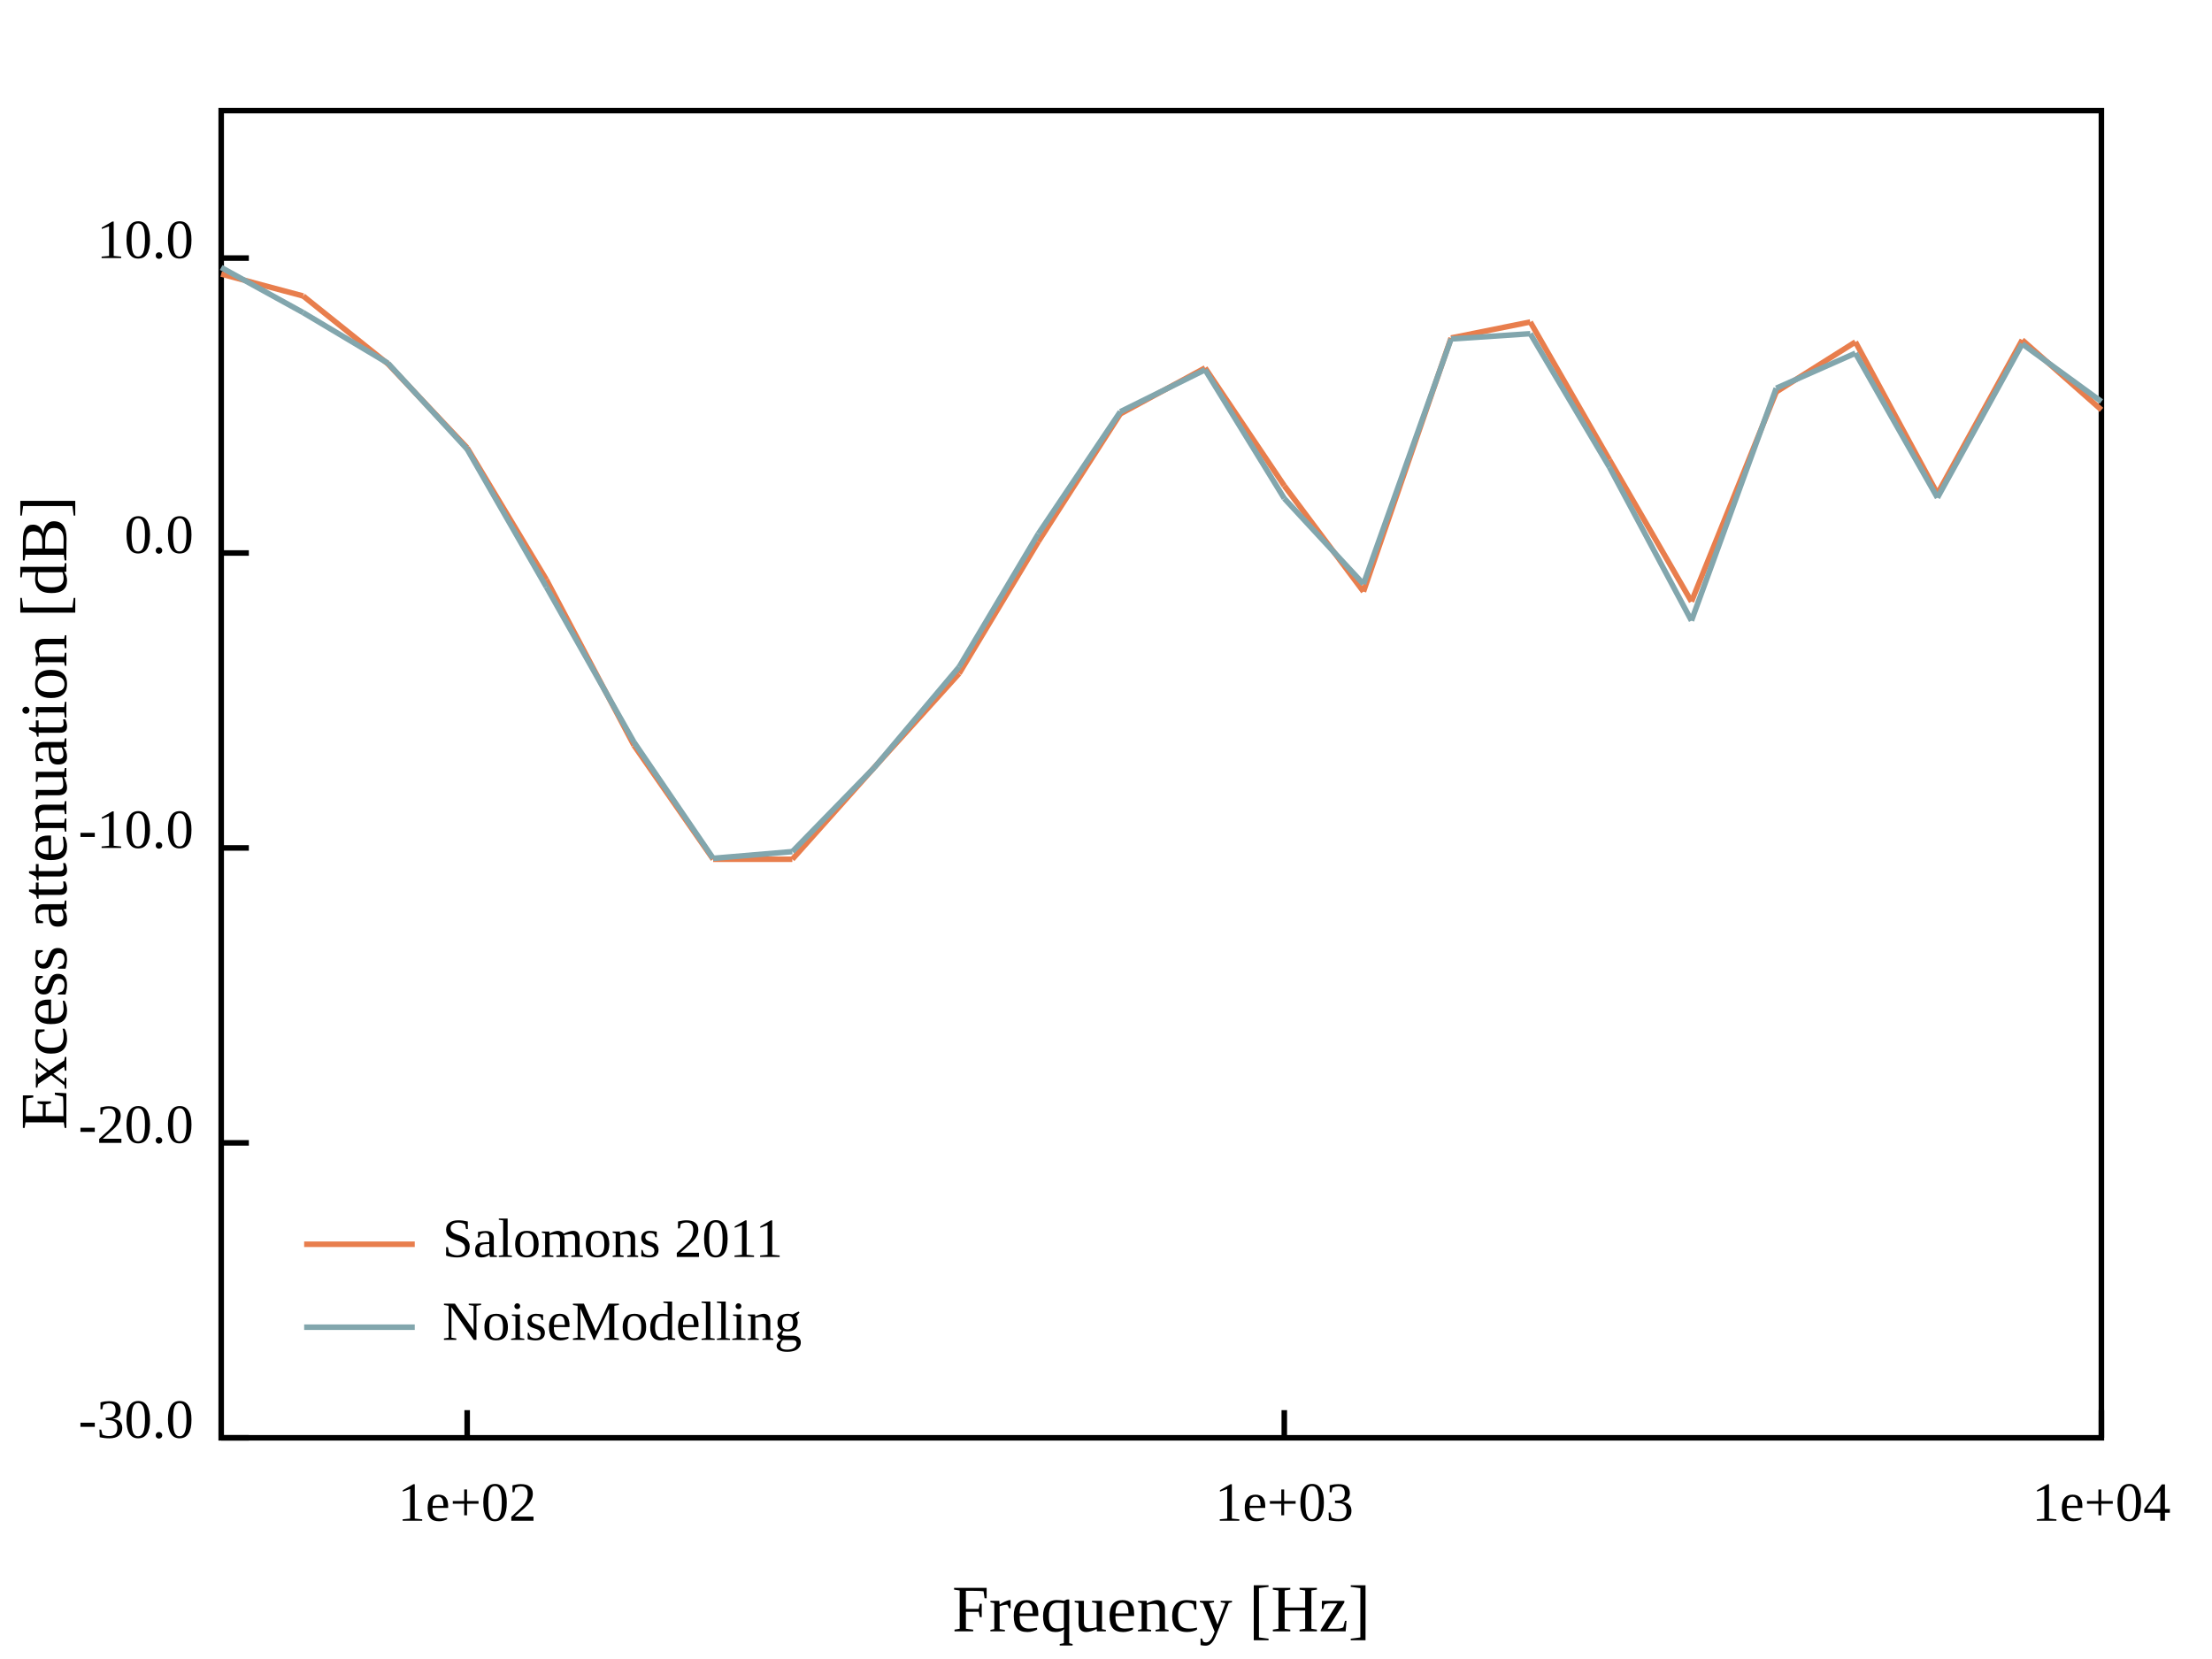
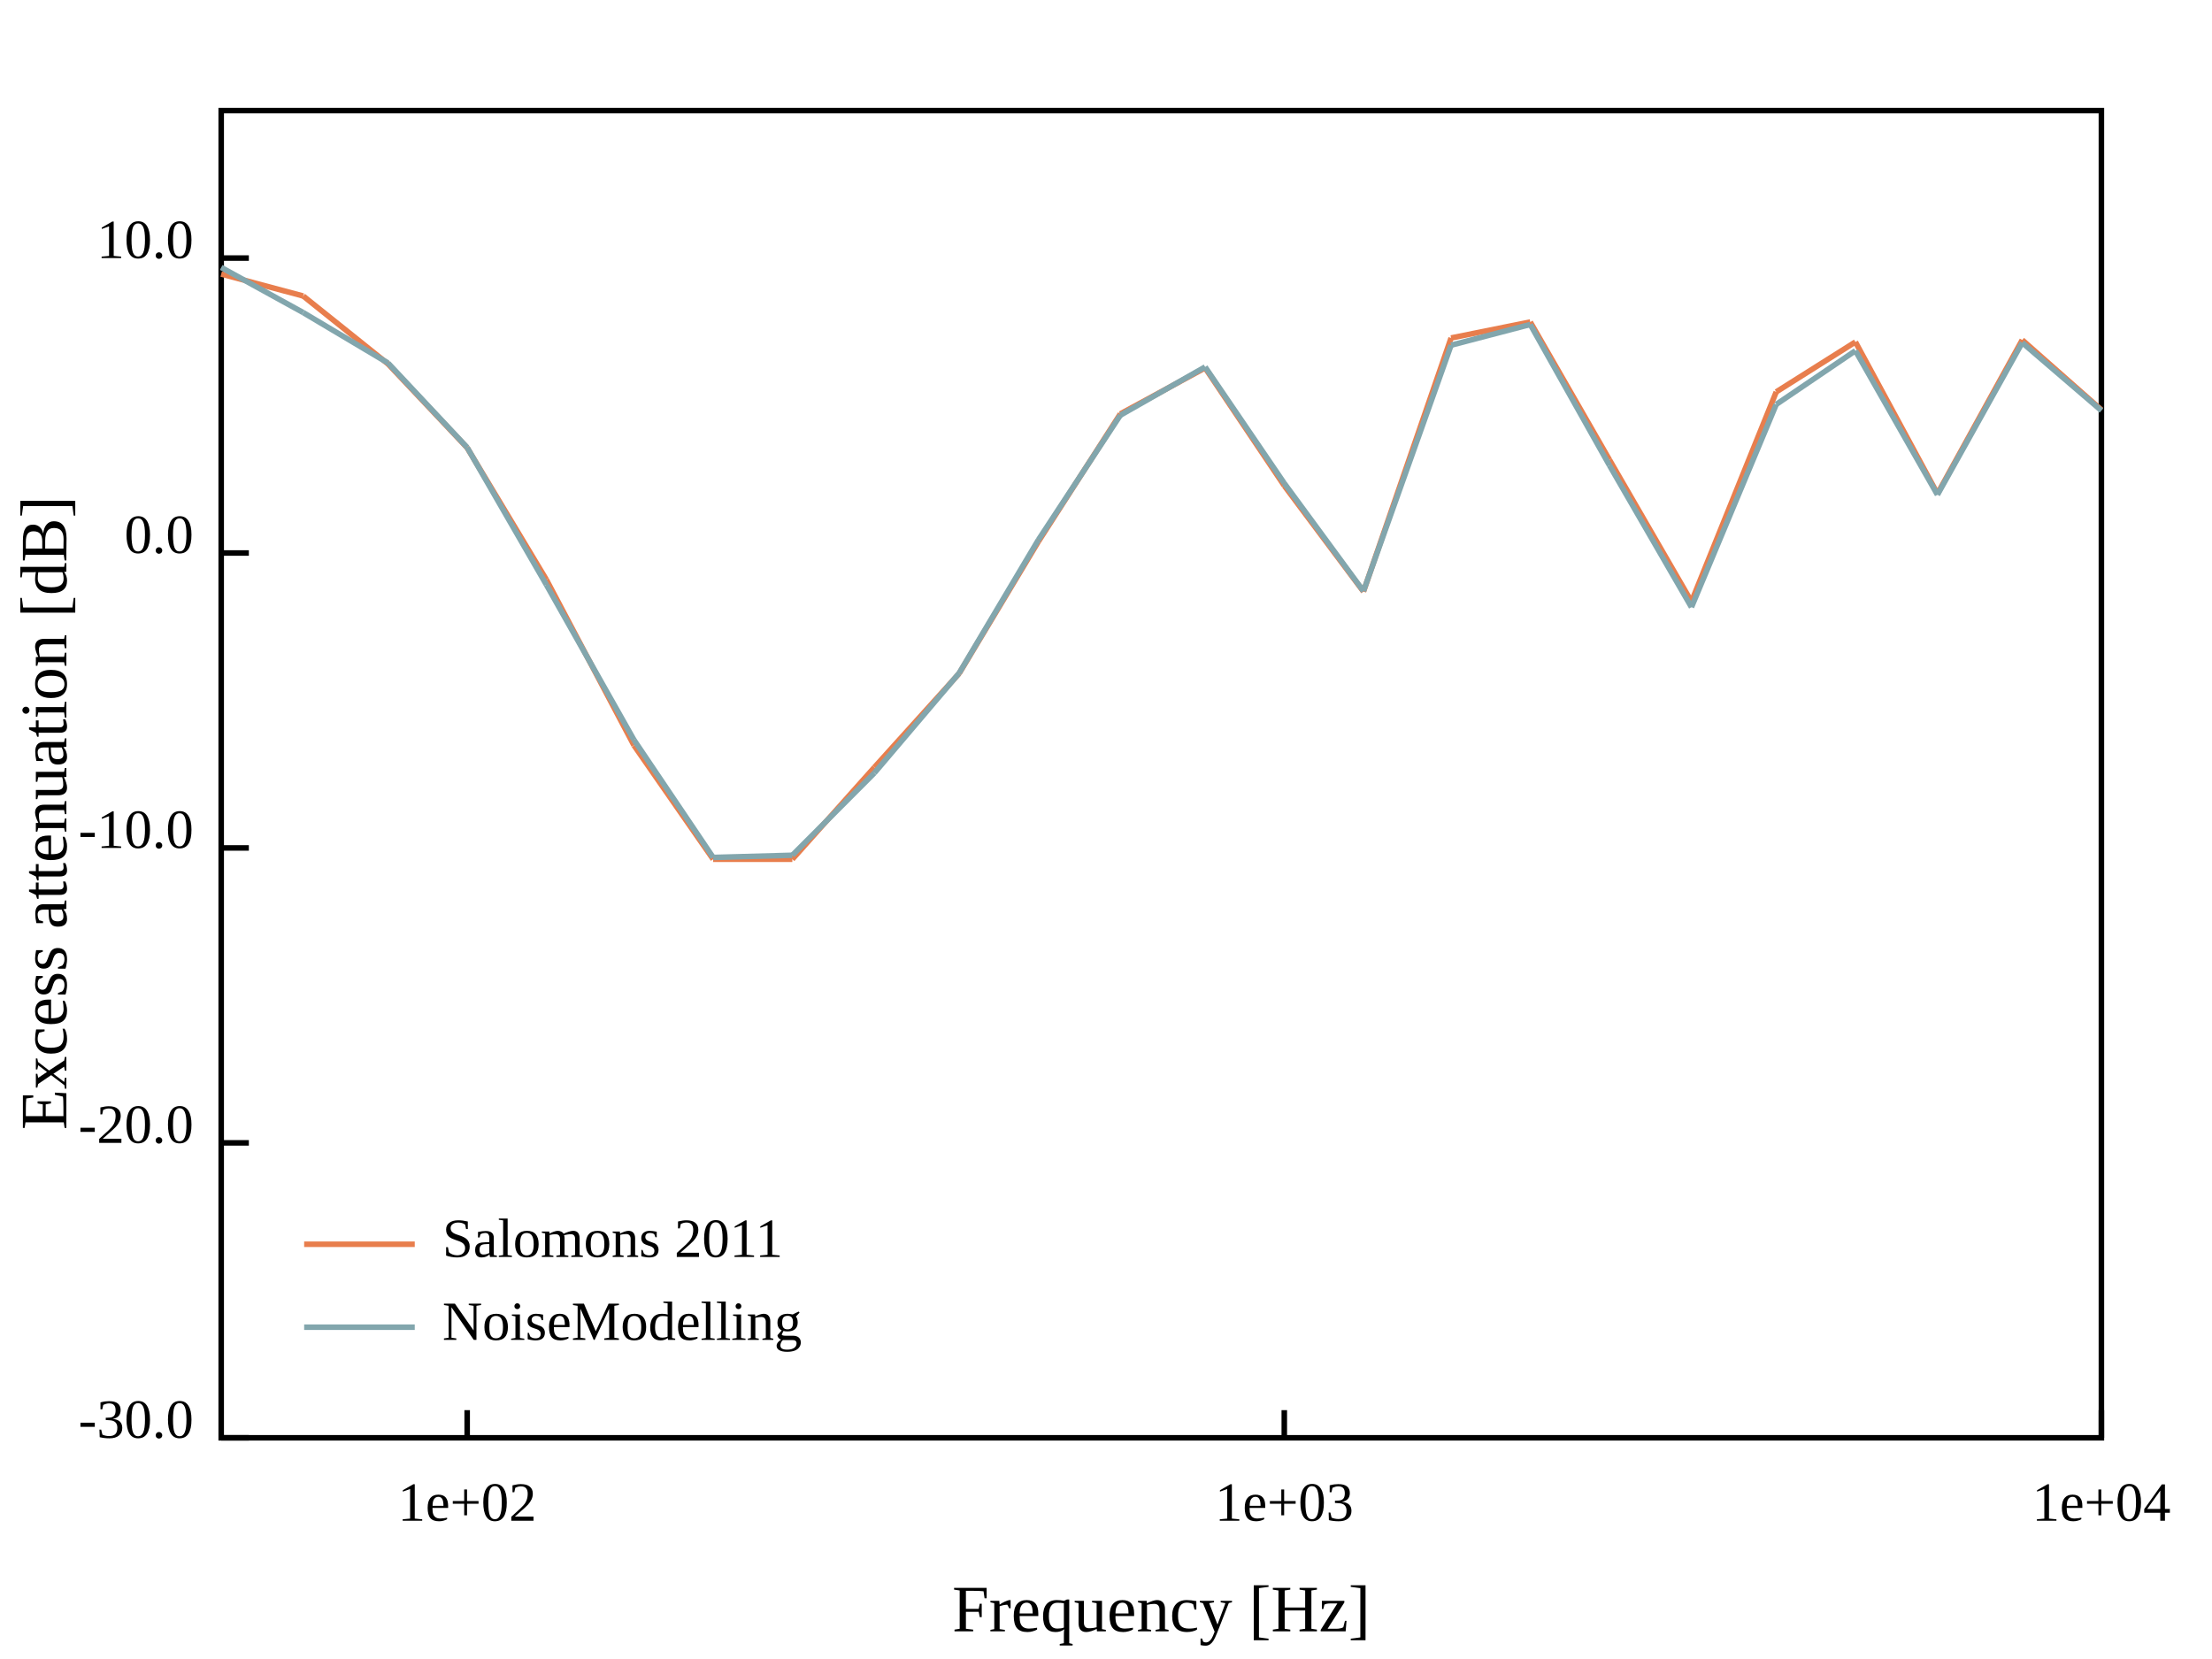
<svg xmlns="http://www.w3.org/2000/svg" height="300" width="400">
  <rect width="400" height="300" x="0" y="0" style="fill:white; stroke:none" />
  <rect width="340" height="240" x="40" y="20" style="fill:none; stroke-width:1;stroke:black" />
  <line x1="40" y1="260" x2="45" y2="260" style="fill:none; stroke-width:1; stroke:black" />
  <text x="35" y="260" text-anchor="end" style="stroke:none; fill:black; font-size:smaller">-30.0</text>
  <line x1="40" y1="206.667" x2="45" y2="206.667" style="fill:none; stroke-width:1; stroke:black" />
  <text x="35" y="206.667" text-anchor="end" style="stroke:none; fill:black; font-size:smaller">-20.0</text>
  <line x1="40" y1="153.333" x2="45" y2="153.333" style="fill:none; stroke-width:1; stroke:black" />
  <text x="35" y="153.333" text-anchor="end" style="stroke:none; fill:black; font-size:smaller">-10.0</text>
  <line x1="40" y1="100" x2="45" y2="100" style="fill:none; stroke-width:1; stroke:black" />
  <text x="35" y="100" text-anchor="end" style="stroke:none; fill:black; font-size:smaller">0.0</text>
  <line x1="40" y1="46.667" x2="45" y2="46.667" style="fill:none; stroke-width:1; stroke:black" />
  <text x="35" y="46.667" text-anchor="end" style="stroke:none; fill:black; font-size:smaller">10.0</text>
  <line x1="84.48" y1="260" x2="84.48" y2="255" style="fill:none; stroke-width:1; stroke:black" />
  <text x="84.48" y="275" text-anchor="middle" style="stroke:none; fill:black; font-size:smaller">1e+02</text>
  <line x1="232.24" y1="260" x2="232.24" y2="255" style="fill:none; stroke-width:1; stroke:black" />
  <text x="232.24" y="275" text-anchor="middle" style="stroke:none; fill:black; font-size:smaller">1e+03</text>
  <line x1="380" y1="260" x2="380" y2="255" style="fill:none; stroke-width:1; stroke:black" />
  <text x="380" y="275" text-anchor="middle" style="stroke:none; fill:black; font-size:smaller">1e+04</text>
  <line x1="40" y1="49.556" x2="54.831" y2="53.529" style="fill:none; stroke-width:1; stroke:rgb(232,126,77)" />
  <line x1="54.831" y1="53.529" x2="70.161" y2="65.809" style="fill:none; stroke-width:1; stroke:rgb(232,126,77)" />
  <line x1="70.161" y1="65.809" x2="84.48" y2="80.978" style="fill:none; stroke-width:1; stroke:rgb(232,126,77)" />
  <line x1="84.48" y1="80.978" x2="98.8" y2="104.816" style="fill:none; stroke-width:1; stroke:rgb(232,126,77)" />
  <line x1="98.8" y1="104.816" x2="114.641" y2="134.793" style="fill:none; stroke-width:1; stroke:rgb(232,126,77)" />
  <line x1="114.641" y1="134.793" x2="128.96" y2="155.38" style="fill:none; stroke-width:1; stroke:rgb(232,126,77)" />
  <line x1="128.96" y1="155.38" x2="143.28" y2="155.38" style="fill:none; stroke-width:1; stroke:rgb(232,126,77)" />
  <line x1="143.28" y1="155.38" x2="158.11" y2="138.766" style="fill:none; stroke-width:1; stroke:rgb(232,126,77)" />
  <line x1="158.11" y1="138.766" x2="173.441" y2="121.791" style="fill:none; stroke-width:1; stroke:rgb(232,126,77)" />
  <line x1="173.441" y1="121.791" x2="187.76" y2="97.953" style="fill:none; stroke-width:1; stroke:rgb(232,126,77)" />
  <line x1="187.76" y1="97.953" x2="202.591" y2="74.838" style="fill:none; stroke-width:1; stroke:rgb(232,126,77)" />
  <line x1="202.591" y1="74.838" x2="217.921" y2="66.531" style="fill:none; stroke-width:1; stroke:rgb(232,126,77)" />
  <line x1="217.921" y1="66.531" x2="232.24" y2="87.84" style="fill:none; stroke-width:1; stroke:rgb(232,126,77)" />
  <line x1="232.24" y1="87.84" x2="246.559" y2="106.983" style="fill:none; stroke-width:1; stroke:rgb(232,126,77)" />
  <line x1="246.559" y1="106.983" x2="262.401" y2="61.114" style="fill:none; stroke-width:1; stroke:rgb(232,126,77)" />
  <line x1="262.401" y1="61.114" x2="276.72" y2="58.224" style="fill:none; stroke-width:1; stroke:rgb(232,126,77)" />
  <line x1="276.72" y1="58.224" x2="291.04" y2="83.145" style="fill:none; stroke-width:1; stroke:rgb(232,126,77)" />
  <line x1="291.04" y1="83.145" x2="305.87" y2="108.789" style="fill:none; stroke-width:1; stroke:rgb(232,126,77)" />
  <line x1="305.87" y1="108.789" x2="321.2" y2="70.865" style="fill:none; stroke-width:1; stroke:rgb(232,126,77)" />
  <line x1="321.2" y1="70.865" x2="335.52" y2="61.836" style="fill:none; stroke-width:1; stroke:rgb(232,126,77)" />
  <line x1="335.52" y1="61.836" x2="350.351" y2="89.285" style="fill:none; stroke-width:1; stroke:rgb(232,126,77)" />
  <line x1="350.351" y1="89.285" x2="365.681" y2="61.475" style="fill:none; stroke-width:1; stroke:rgb(232,126,77)" />
  <line x1="365.681" y1="61.475" x2="380" y2="74.116" style="fill:none; stroke-width:1; stroke:rgb(232,126,77)" />
-   <line x1="40" y1="48.37" x2="54.831" y2="56.537" style="fill:none; stroke-width:1; stroke:rgb(130,166,173)" />
-   <line x1="54.831" y1="56.537" x2="70.161" y2="65.684" style="fill:none; stroke-width:1; stroke:rgb(130,166,173)" />
-   <line x1="70.161" y1="65.684" x2="84.48" y2="81.229" style="fill:none; stroke-width:1; stroke:rgb(130,166,173)" />
-   <line x1="84.48" y1="81.229" x2="98.8" y2="106.138" style="fill:none; stroke-width:1; stroke:rgb(130,166,173)" />
-   <line x1="98.8" y1="106.138" x2="114.641" y2="134.197" style="fill:none; stroke-width:1; stroke:rgb(130,166,173)" />
-   <line x1="114.641" y1="134.197" x2="128.96" y2="155.21" style="fill:none; stroke-width:1; stroke:rgb(130,166,173)" />
-   <line x1="128.96" y1="155.21" x2="143.28" y2="153.997" style="fill:none; stroke-width:1; stroke:rgb(130,166,173)" />
-   <line x1="143.28" y1="153.997" x2="158.11" y2="138.788" style="fill:none; stroke-width:1; stroke:rgb(130,166,173)" />
-   <line x1="158.11" y1="138.788" x2="173.441" y2="120.596" style="fill:none; stroke-width:1; stroke:rgb(130,166,173)" />
-   <line x1="173.441" y1="120.596" x2="187.76" y2="96.523" style="fill:none; stroke-width:1; stroke:rgb(130,166,173)" />
-   <line x1="187.76" y1="96.523" x2="202.591" y2="74.447" style="fill:none; stroke-width:1; stroke:rgb(130,166,173)" />
-   <line x1="202.591" y1="74.447" x2="217.921" y2="66.868" style="fill:none; stroke-width:1; stroke:rgb(130,166,173)" />
-   <line x1="217.921" y1="66.868" x2="232.24" y2="90.143" style="fill:none; stroke-width:1; stroke:rgb(130,166,173)" />
-   <line x1="232.24" y1="90.143" x2="246.559" y2="105.61" style="fill:none; stroke-width:1; stroke:rgb(130,166,173)" />
-   <line x1="246.559" y1="105.61" x2="262.401" y2="61.291" style="fill:none; stroke-width:1; stroke:rgb(130,166,173)" />
-   <line x1="262.401" y1="61.291" x2="276.72" y2="60.339" style="fill:none; stroke-width:1; stroke:rgb(130,166,173)" />
-   <line x1="276.72" y1="60.339" x2="291.04" y2="84.487" style="fill:none; stroke-width:1; stroke:rgb(130,166,173)" />
-   <line x1="291.04" y1="84.487" x2="305.87" y2="112.24" style="fill:none; stroke-width:1; stroke:rgb(130,166,173)" />
-   <line x1="305.87" y1="112.24" x2="321.2" y2="70.205" style="fill:none; stroke-width:1; stroke:rgb(130,166,173)" />
-   <line x1="321.2" y1="70.205" x2="335.52" y2="63.867" style="fill:none; stroke-width:1; stroke:rgb(130,166,173)" />
-   <line x1="335.52" y1="63.867" x2="350.351" y2="90.005" style="fill:none; stroke-width:1; stroke:rgb(130,166,173)" />
-   <line x1="350.351" y1="90.005" x2="365.681" y2="62.183" style="fill:none; stroke-width:1; stroke:rgb(130,166,173)" />
-   <line x1="365.681" y1="62.183" x2="380" y2="72.616" style="fill:none; stroke-width:1; stroke:rgb(130,166,173)" />
+   <line x1="40" y1="48.361" x2="54.831" y2="56.525" style="fill:none; stroke-width:1; stroke:rgb(130,166,173)" />
+   <line x1="54.831" y1="56.525" x2="70.161" y2="65.643" style="fill:none; stroke-width:1; stroke:rgb(130,166,173)" />
+   <line x1="70.161" y1="65.643" x2="84.48" y2="80.922" style="fill:none; stroke-width:1; stroke:rgb(130,166,173)" />
+   <line x1="84.48" y1="80.922" x2="98.8" y2="105.74" style="fill:none; stroke-width:1; stroke:rgb(130,166,173)" />
+   <line x1="98.8" y1="105.74" x2="114.641" y2="133.801" style="fill:none; stroke-width:1; stroke:rgb(130,166,173)" />
+   <line x1="114.641" y1="133.801" x2="128.96" y2="155.052" style="fill:none; stroke-width:1; stroke:rgb(130,166,173)" />
+   <line x1="128.96" y1="155.052" x2="143.28" y2="154.656" style="fill:none; stroke-width:1; stroke:rgb(130,166,173)" />
+   <line x1="143.28" y1="154.656" x2="158.11" y2="139.784" style="fill:none; stroke-width:1; stroke:rgb(130,166,173)" />
+   <line x1="158.11" y1="139.784" x2="173.441" y2="121.723" style="fill:none; stroke-width:1; stroke:rgb(130,166,173)" />
+   <line x1="173.441" y1="121.723" x2="187.76" y2="97.641" style="fill:none; stroke-width:1; stroke:rgb(130,166,173)" />
+   <line x1="187.76" y1="97.641" x2="202.591" y2="75.086" style="fill:none; stroke-width:1; stroke:rgb(130,166,173)" />
+   <line x1="202.591" y1="75.086" x2="217.921" y2="66.355" style="fill:none; stroke-width:1; stroke:rgb(130,166,173)" />
+   <line x1="217.921" y1="66.355" x2="232.24" y2="87.397" style="fill:none; stroke-width:1; stroke:rgb(130,166,173)" />
+   <line x1="232.24" y1="87.397" x2="246.559" y2="106.906" style="fill:none; stroke-width:1; stroke:rgb(130,166,173)" />
+   <line x1="246.559" y1="106.906" x2="262.401" y2="62.421" style="fill:none; stroke-width:1; stroke:rgb(130,166,173)" />
+   <line x1="262.401" y1="62.421" x2="276.72" y2="58.676" style="fill:none; stroke-width:1; stroke:rgb(130,166,173)" />
+   <line x1="276.72" y1="58.676" x2="291.04" y2="84.153" style="fill:none; stroke-width:1; stroke:rgb(130,166,173)" />
+   <line x1="291.04" y1="84.153" x2="305.87" y2="109.802" style="fill:none; stroke-width:1; stroke:rgb(130,166,173)" />
+   <line x1="305.87" y1="109.802" x2="321.2" y2="73.127" style="fill:none; stroke-width:1; stroke:rgb(130,166,173)" />
+   <line x1="321.2" y1="73.127" x2="335.52" y2="63.42" style="fill:none; stroke-width:1; stroke:rgb(130,166,173)" />
+   <line x1="335.52" y1="63.42" x2="350.351" y2="89.474" style="fill:none; stroke-width:1; stroke:rgb(130,166,173)" />
+   <line x1="350.351" y1="89.474" x2="365.681" y2="61.96" style="fill:none; stroke-width:1; stroke:rgb(130,166,173)" />
+   <line x1="365.681" y1="61.96" x2="380" y2="74.247" style="fill:none; stroke-width:1; stroke:rgb(130,166,173)" />
  <text x="210" y="295" text-anchor="middle" style="stroke:none; fill:black">Frequency [Hz]</text>
  <text x="5" y="140" transform="rotate(-90, 12, 140)" text-anchor="middle" style="stroke:none; fill:black">Excess attenuation [dB]</text>
  <line x1="55" y1="225" x2="75" y2="225" style="fill:none; stroke-width:1; stroke:rgb(232,126,77)" />
  <text x="80" y="225" dominant-baseline="middle" style="stroke:none; fill:black; font-size:smaller">Salomons 2011</text>
  <line x1="55" y1="240" x2="75" y2="240" style="fill:none; stroke-width:1; stroke:rgb(130,166,173)" />
  <text x="80" y="240" dominant-baseline="middle" style="stroke:none; fill:black; font-size:smaller">NoiseModelling</text>
</svg>
